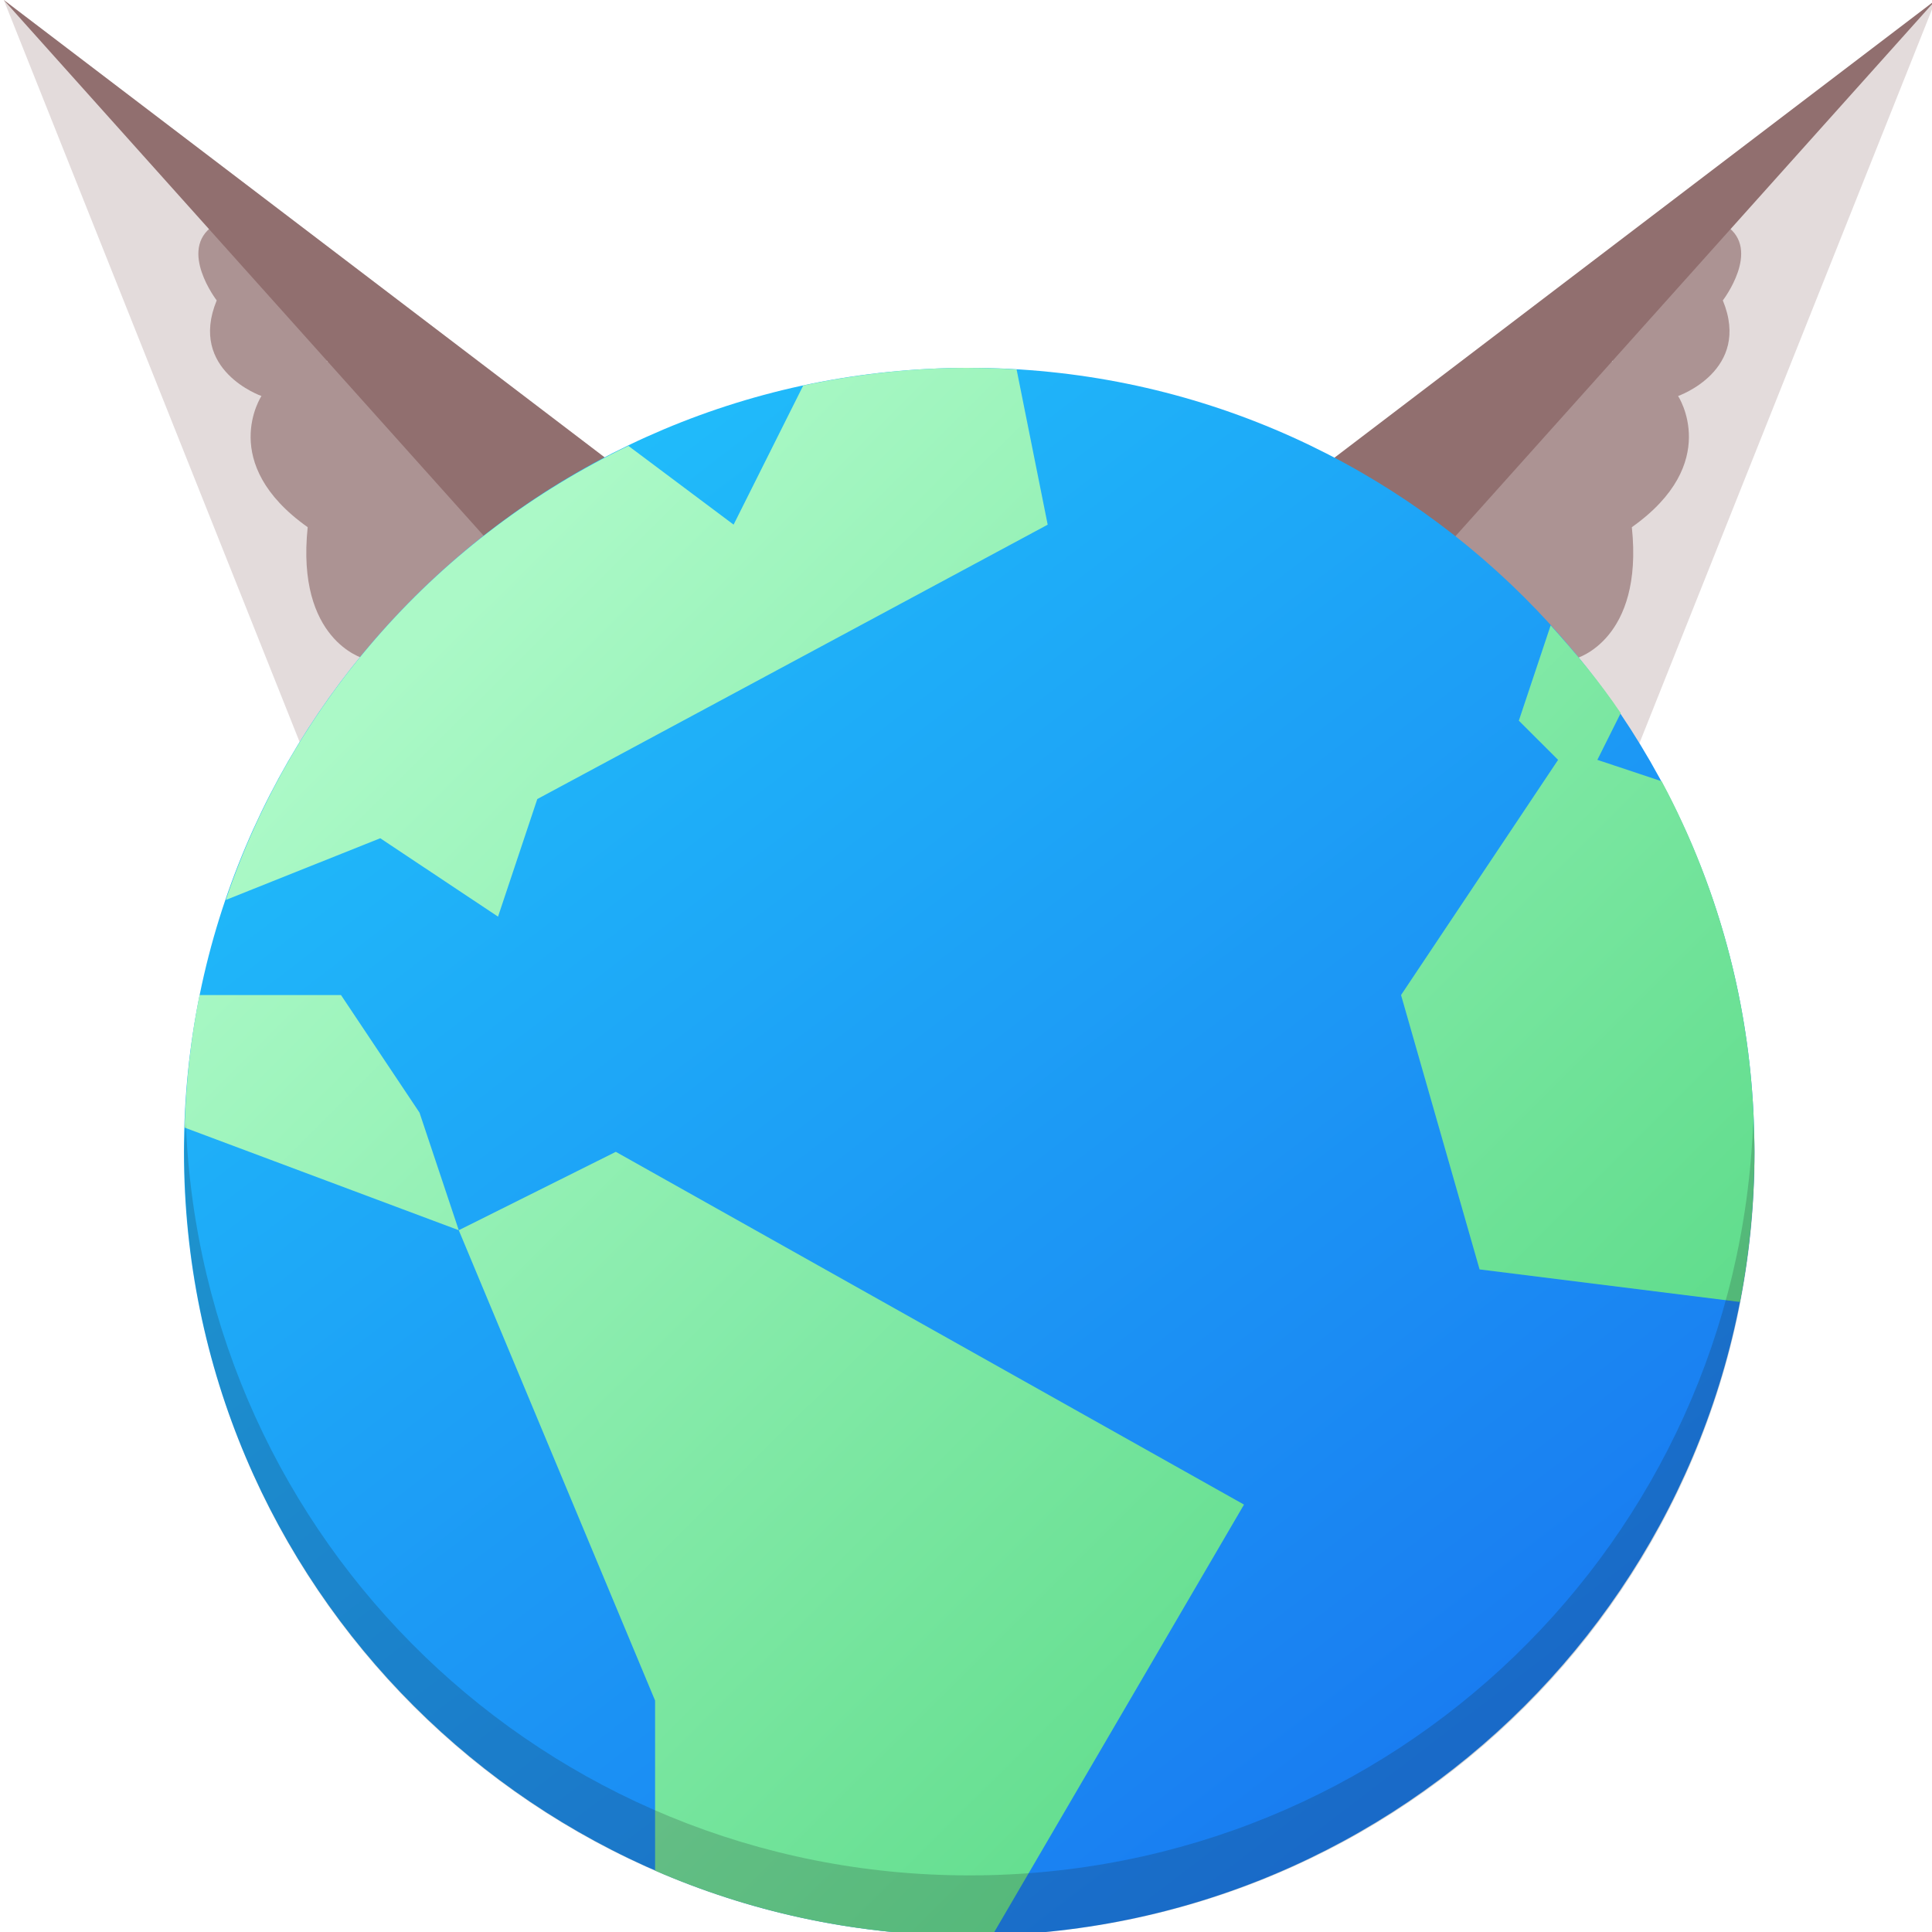
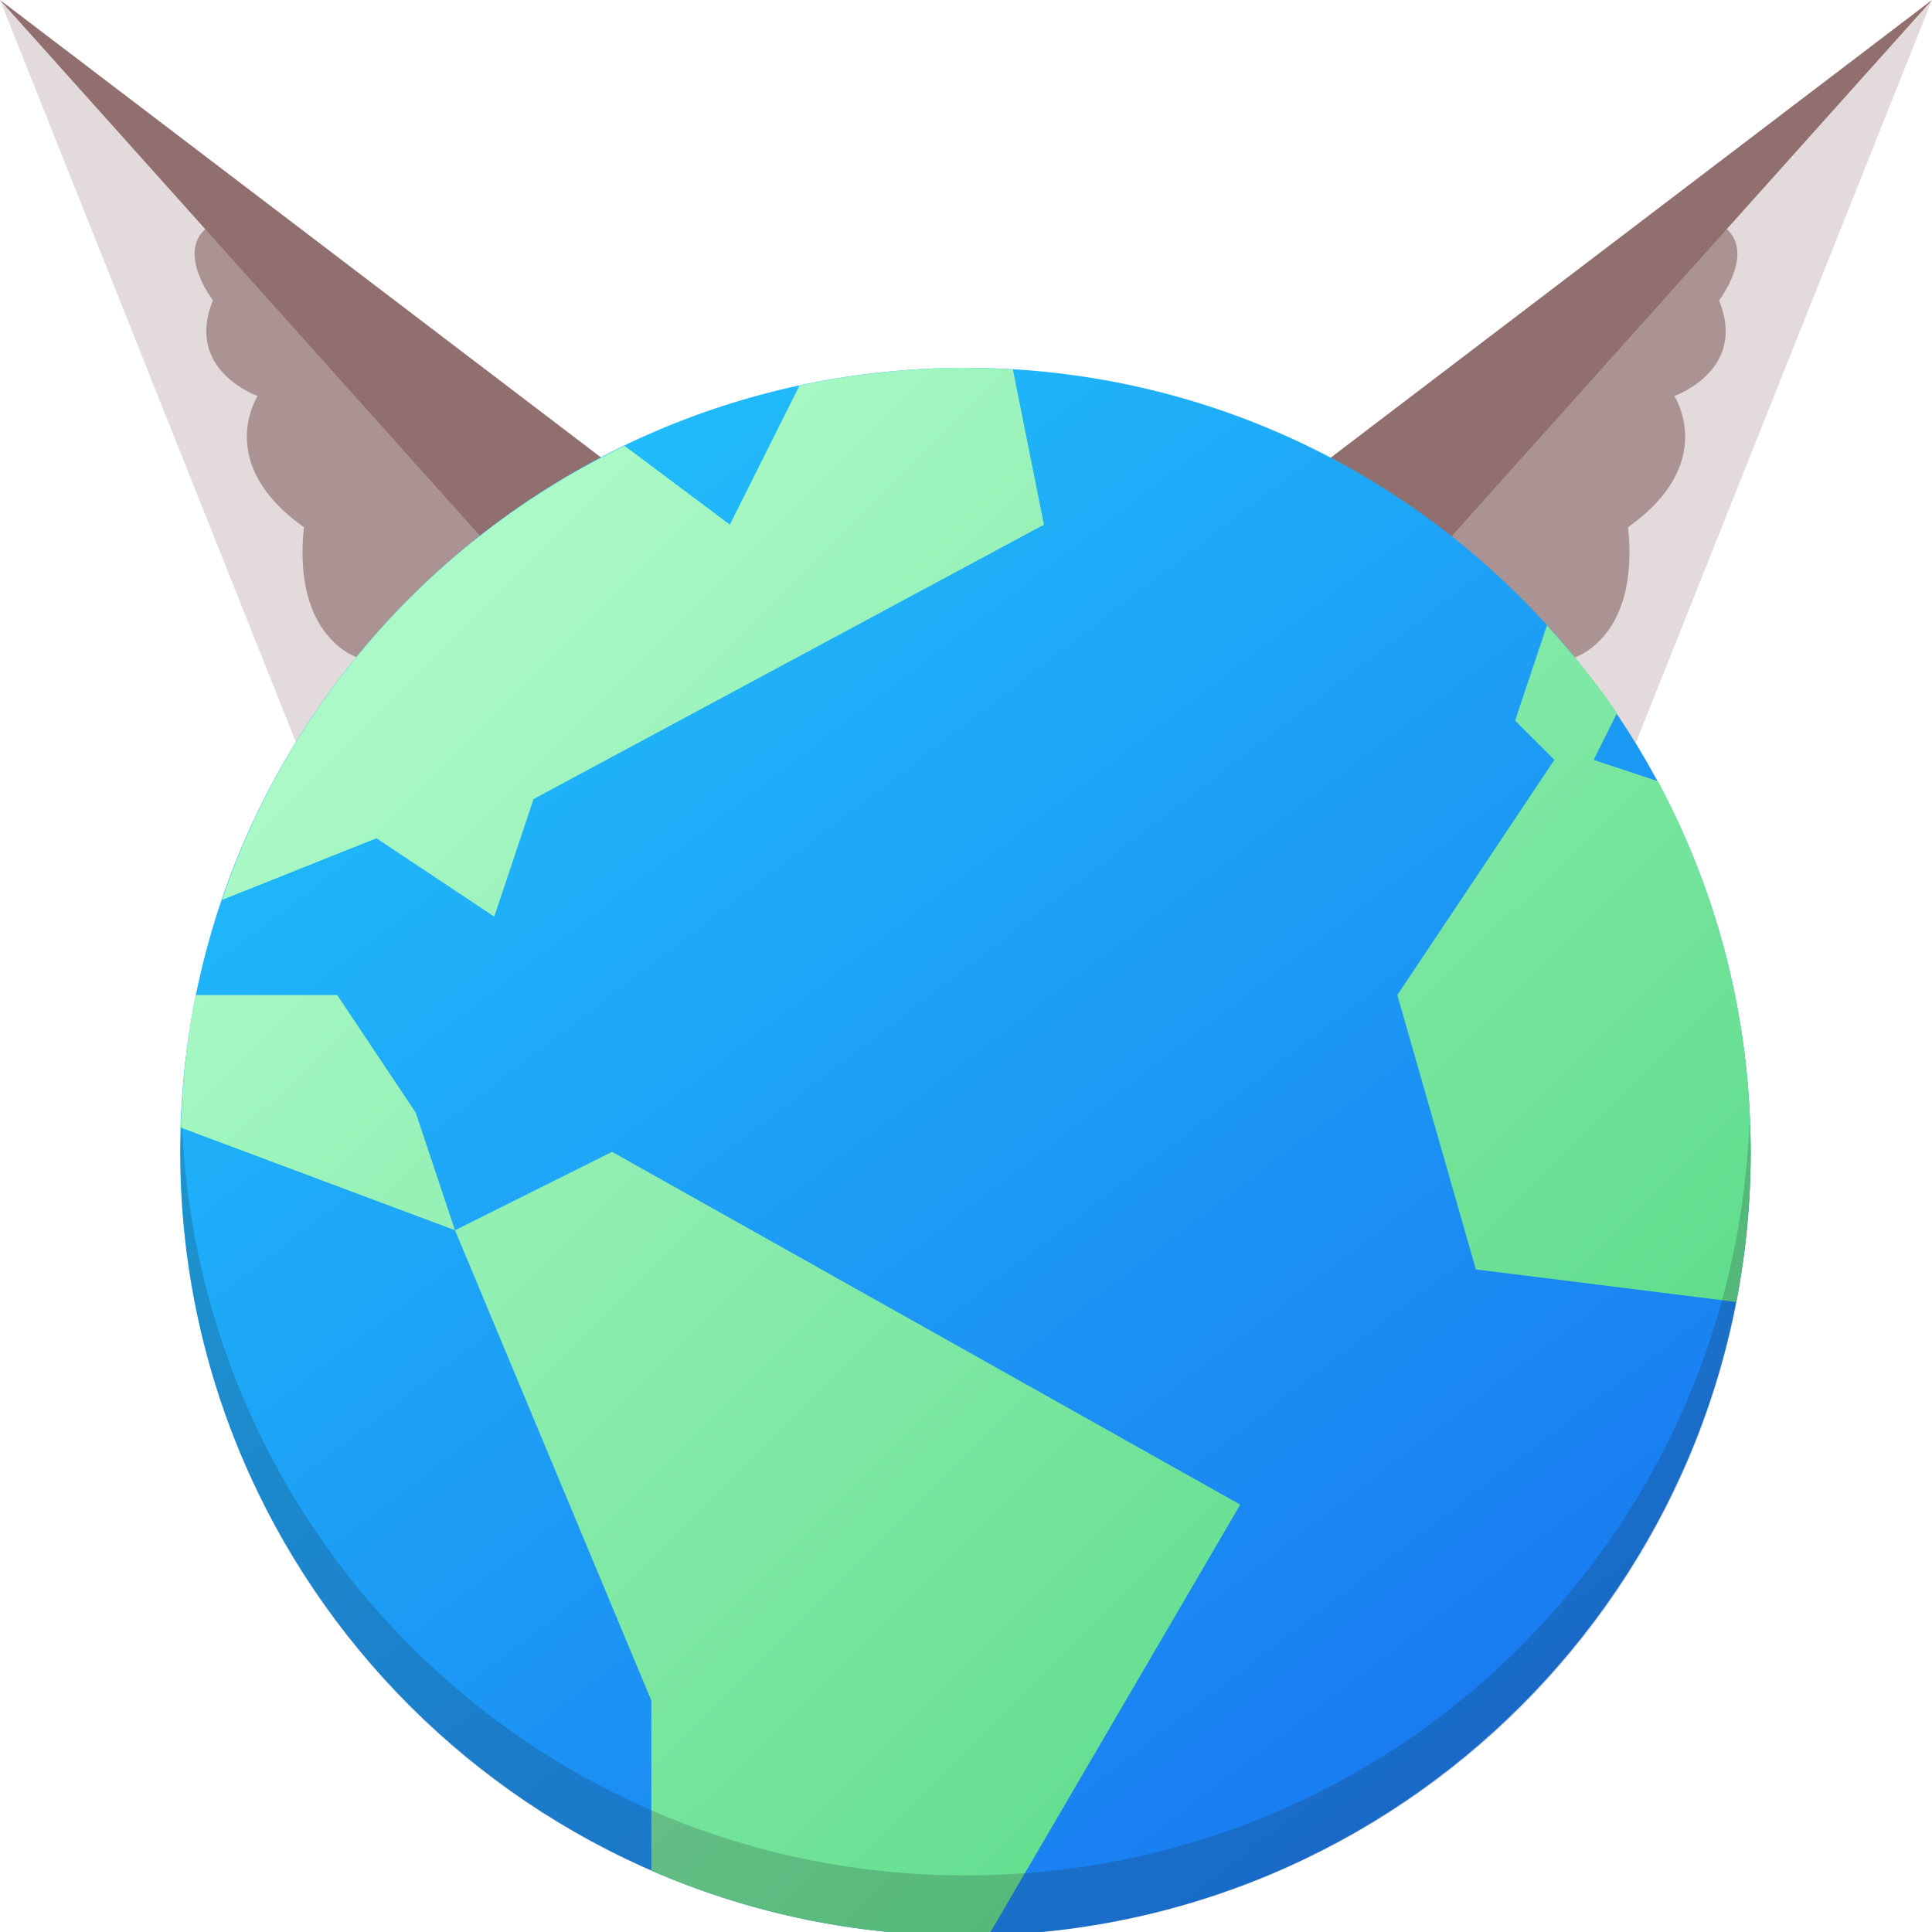
- <svg xmlns="http://www.w3.org/2000/svg" xmlns:xlink="http://www.w3.org/1999/xlink" width="256" height="256" version="1.1" id="svg43">
+ <svg xmlns="http://www.w3.org/2000/svg" xmlns:xlink="http://www.w3.org/1999/xlink" width="64" height="64" version="1.1" id="svg43">
  <defs id="defs23">
    <linearGradient id="a" x1="-44.39" x2="-14.394" gradientUnits="userSpaceOnUse" gradientTransform="translate(58.788,33.941)">
      <stop stop-color="#b0b8b8" id="stop2" />
      <stop offset="1" stop-color="#eff1f1" id="stop4" />
    </linearGradient>
-     <linearGradient id="b" y1="12.997" y2="32.13" x1="17.428" x2="36.551" gradientUnits="userSpaceOnUse" gradientTransform="matrix(8.003627,0,0,7.990315,-63.66657,-39.15254)">
+     <linearGradient id="b" y1="12.997" y2="32.13" x1="17.428" x2="36.551" gradientUnits="userSpaceOnUse" gradientTransform="matrix(2.000907,0,0,1.997579,-16.04164,-9.788135)">
      <stop stop-color="#abf9c7" id="stop7" />
      <stop offset="1" stop-color="#54d883" id="stop9" />
    </linearGradient>
-     <linearGradient id="c" y1="32.721" y2="12.32" x1="33.405" gradientUnits="userSpaceOnUse" x2="17.759" gradientTransform="matrix(8.003627,0,0,7.990315,-63.66657,-39.15254)">
+     <linearGradient id="c" y1="32.721" y2="12.32" x1="33.405" gradientUnits="userSpaceOnUse" x2="17.759" gradientTransform="matrix(2.000907,0,0,1.997579,-16.04164,-9.788135)">
      <stop stop-color="#197cf1" id="stop12" />
      <stop offset="1" stop-color="#20bcfa" id="stop14" />
    </linearGradient>
    <linearGradient xlink:href="#a" id="d" y1="15.778" x1="3.242" y2="37" x2="40" gradientUnits="userSpaceOnUse" gradientTransform="matrix(-0.96593,-0.25882,0.25882,-0.96593,40.971,53.39)" />
    <linearGradient id="e" y1="23" x1="24" y2="39" x2="40" gradientUnits="userSpaceOnUse">
      <stop stop-color="#292c2f" id="stop18" />
      <stop offset="1" stop-opacity="0" id="stop20" />
    </linearGradient>
  </defs>
-   <g id="g9606" transform="matrix(6.628004,0,0,6.627832,-31.31442,-33.13916)">
+   <g id="g9606" transform="matrix(1.657001,0,0,1.656958,-7.953604,-8.28479)">
    <g id="g9117" transform="matrix(1.71765,0,0,1.709596,-12.9308,-7.821968)">
      <path style="fill:#e3dbdb;fill-opacity:1;stroke:#000000;stroke-width:0;stroke-linecap:butt;stroke-linejoin:miter;stroke-miterlimit:4;stroke-dasharray:none;stroke-opacity:1" d="M 13.803,16.27 10.323,7.5 17.323,12.854 c -2.058,1.121 -3.52,3.416 -3.52,3.416 z" id="path1154" />
      <path style="fill:#ac9393;stroke:#000000;stroke-width:0;stroke-linecap:butt;stroke-linejoin:miter;stroke-miterlimit:4;stroke-dasharray:none;stroke-opacity:1" d="m 14.508,15.199 c 0,0 -0.786,-0.214 -0.648,-1.534 -1.054,-0.75 -0.538,-1.534 -0.538,-1.534 0,0 -0.856,-0.299 -0.521,-1.118 0,0 -0.451,-0.59 -0.042,-0.872 0.409,-0.282 0.645,0.574 0.645,0.574 0.96,0.385 0.677,1.012 0.677,1.012 1.047,-0.325 1.076,1.089 1.076,1.089 0.861,-0.219 1.104,0.748 1.104,0.748 z" id="path2839" />
    </g>
    <path style="fill:#916f6f;stroke:#000000;stroke-width:0;stroke-linecap:butt;stroke-linejoin:miter;stroke-miterlimit:4;stroke-dasharray:none;stroke-opacity:1" d="M 4.8,5 14.519,15.85 16.824,14.153 4.8,5" id="path9403" />
  </g>
-   <g id="g9606-9" transform="matrix(-6.628253,0,0,6.627832,288.3156,-33.13916)">
+   <g id="g9606-9" transform="matrix(-1.657063,0,0,1.656958,71.9539,-8.28479)">
    <g id="g9117-4" transform="matrix(1.71765,0,0,1.709596,-12.9308,-7.821968)">
      <path style="fill:#e3dbdb;fill-opacity:1;stroke:#000000;stroke-width:0;stroke-linecap:butt;stroke-linejoin:miter;stroke-miterlimit:4;stroke-dasharray:none;stroke-opacity:1" d="M 13.803,16.27 10.323,7.5 17.323,12.854 c -2.058,1.121 -3.52,3.416 -3.52,3.416 z" id="path1154-3" />
      <path style="fill:#ac9393;stroke:#000000;stroke-width:0;stroke-linecap:butt;stroke-linejoin:miter;stroke-miterlimit:4;stroke-dasharray:none;stroke-opacity:1" d="m 14.508,15.199 c 0,0 -0.786,-0.214 -0.648,-1.534 -1.054,-0.75 -0.538,-1.534 -0.538,-1.534 0,0 -0.856,-0.299 -0.521,-1.118 0,0 -0.451,-0.59 -0.042,-0.872 0.409,-0.282 0.645,0.574 0.645,0.574 0.96,0.385 0.677,1.012 0.677,1.012 1.047,-0.325 1.076,1.089 1.076,1.089 0.861,-0.219 1.104,0.748 1.104,0.748 z" id="path2839-5" />
    </g>
    <path style="fill:#916f6f;stroke:#000000;stroke-width:0;stroke-linecap:butt;stroke-linejoin:miter;stroke-miterlimit:4;stroke-dasharray:none;stroke-opacity:1" d="M 4.8,5 14.519,15.85 16.824,14.153 4.8,5" id="path9403-9" />
  </g>
-   <rect width="208.094" x="24.373" y="48.741" fill="url(#c)" rx="104.047" height="207.748" id="rect37" style="fill:url(#c);stroke-width:7.997" />
-   <path fill="url(#b)" fill-rule="evenodd" d="m 128.42,48.741 c -7.555,0 -14.903,0.831 -21.986,2.341 L 97.206,69.516 83.264,59.08 C 58.261,71.082 38.892,92.696 29.92,119.247 l 20.465,-8.174 15.607,10.387 5.202,-15.581 67.631,-36.356 -4.122,-20.575 c -2.081,-0.12 -4.17,-0.2 -6.283,-0.2 m 77.051,34.111 -4.218,12.633 5.202,5.194 -20.809,31.162 10.405,36.356 34.504,4.315 c 1.241,-6.44 1.913,-13.08 1.913,-19.896 0,-17.786 -4.458,-34.486 -12.286,-49.1 l -8.524,-2.837 3.097,-6.2 c -2.785,-4.123 -5.955,-7.95 -9.284,-11.626 M 26.438,131.848 c -1.145,5.689 -1.801,11.57 -1.985,17.563 L 60.79,163.01 55.587,147.429 45.183,131.848 Z m 34.352,31.162 26.012,62.324 v 22.533 c 12.742,5.529 26.796,8.63 41.619,8.63 1.032,0 2.049,-0.04 3.081,-0.072 l 33.335,-57.059 -83.238,-46.743 z" id="path39" style="fill:url(#b);stroke-width:7.997" />
-   <path opacity="0.2" fill="#172525" d="m 24.613,148.62 c -0.048,1.334 -0.2,2.645 -0.2,3.995 0,57.546 46.405,103.874 104.047,103.874 57.642,0 104.047,-46.328 104.047,-103.874 0,-1.35 -0.152,-2.661 -0.2,-3.995 -2.105,55.661 -47.558,99.879 -103.847,99.879 -56.265,0 -101.734,-44.218 -103.847,-99.879" id="path41" style="stroke-width:7.997" />
+   <rect width="52.024" x="5.968" y="12.185" fill="url(#c)" rx="26.012" height="51.937" id="rect37" style="fill:url(#c);stroke-width:1.999" />
+   <path fill="url(#b)" fill-rule="evenodd" d="m 31.98,12.185 c -1.889,0 -3.726,0.208 -5.496,0.585 L 24.177,17.379 20.691,14.77 C 14.44,17.77 9.598,23.174 7.355,29.812 l 5.116,-2.044 3.902,2.597 1.301,-3.895 16.908,-9.089 -1.03,-5.144 c -0.52,-0.03 -1.042,-0.05 -1.571,-0.05 m 19.263,8.528 -1.054,3.158 1.301,1.298 -5.202,7.791 2.601,9.089 8.626,1.079 c 0.31,-1.61 0.478,-3.27 0.478,-4.974 0,-4.447 -1.115,-8.622 -3.071,-12.275 l -2.131,-0.709 0.774,-1.55 c -0.696,-1.031 -1.489,-1.988 -2.321,-2.906 M 6.485,32.962 C 6.198,34.384 6.034,35.855 5.988,37.353 l 9.084,3.4 -1.301,-3.895 -2.601,-3.895 z m 8.588,7.791 6.503,15.581 v 5.633 c 3.185,1.382 6.699,2.157 10.405,2.157 0.258,0 0.512,-0.01 0.77,-0.018 L 41.084,49.842 20.275,38.156 Z" id="path39" style="fill:url(#b);stroke-width:1.999" />
+   <path opacity="0.2" fill="#172525" d="m 6.028,37.155 c -0.012,0.334 -0.05,0.661 -0.05,0.999 0,14.387 11.601,25.969 26.012,25.969 14.411,0 26.012,-11.582 26.012,-25.969 0,-0.338 -0.038,-0.665 -0.05,-0.999 -0.526,13.915 -11.889,24.97 -25.962,24.97 -14.066,0 -25.434,-11.055 -25.962,-24.97" id="path41" style="stroke-width:1.999" />
</svg>
